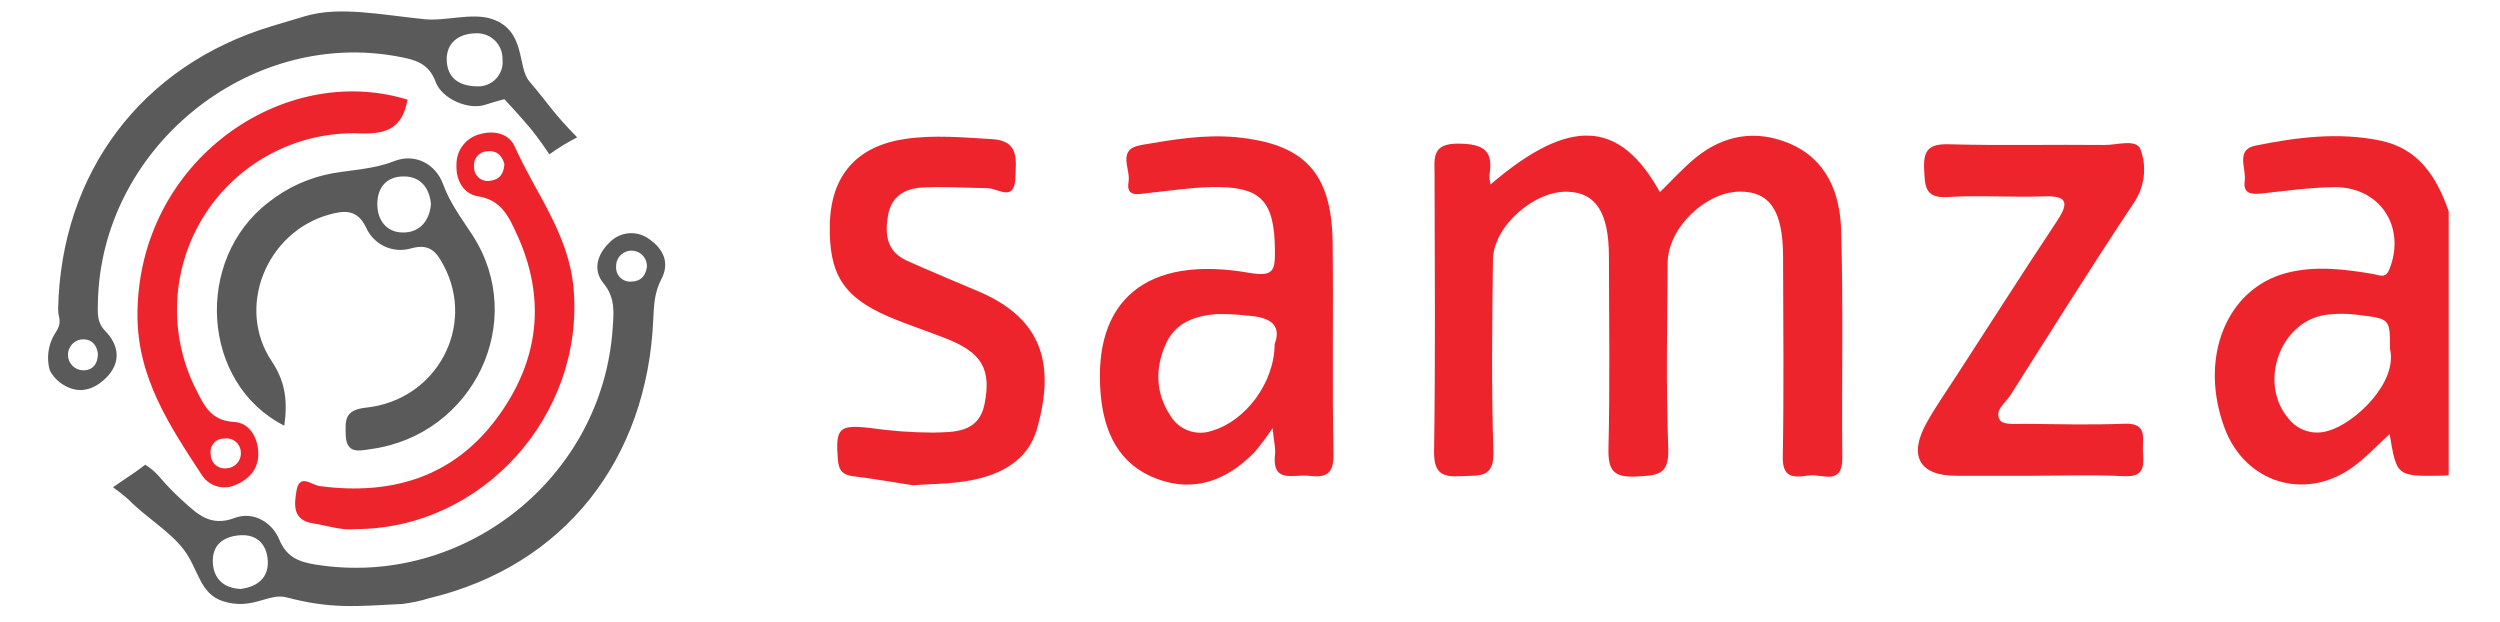
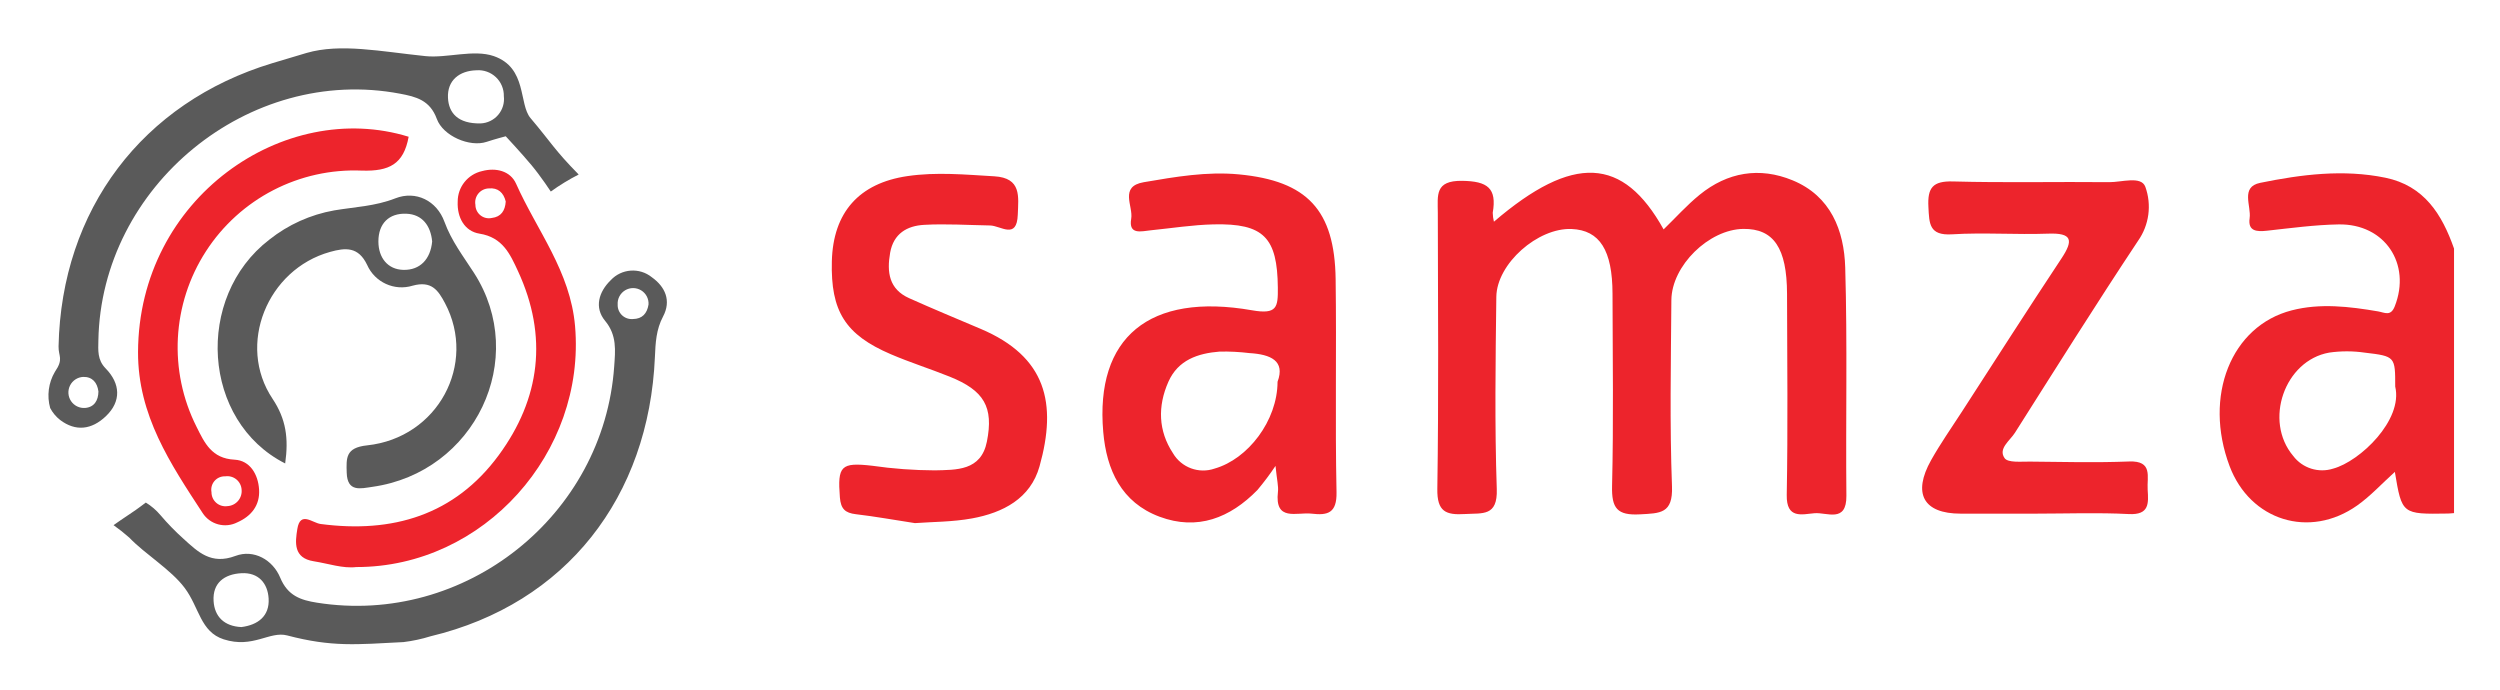
- <svg xmlns="http://www.w3.org/2000/svg" id="Layer_1" data-name="Layer 1" viewBox="-4.16 1.738 506.48 125.84">
+ <svg xmlns="http://www.w3.org/2000/svg" role="img" viewBox="-4.22 -5.72 505.44 139.44">
  <defs>
-     <style>.cls-1{fill:#ed242c;}.cls-2{fill:#5a5a5a;}</style>
+     <style>.cls-1{fill:#ed242c}.cls-2{fill:#5a5a5a}</style>
  </defs>
-   <path class="cls-1" d="M491.926,98.016c-.404.031-.807.082-1.211.089-9.321.154-9.321.153-10.753-8.424-2.613,2.36-4.899,4.873-7.607,6.789-9.659,6.835-21.672,3.049-25.811-7.967-5.301-14.111.274-28.309,12.575-31.478,5.758-1.483,11.644-.774,17.447.213,1.33.226,2.552,1.072,3.376-1.021,3.383-8.591-2.014-16.727-11.349-16.564-4.832.084-9.659.743-14.474,1.273-2.085.23-3.902.123-3.517-2.527.36-2.483-1.92-6.327,2.146-7.153,8.325-1.692,16.78-2.782,25.283-1.036,7.864,1.615,11.47,7.413,13.895,14.331ZM480.034,72.432c.007-6.044.017-6.131-6.139-6.854a25.132,25.132,0,0,0-7.21-.01c-9.049,1.605-13.262,13.809-7.272,20.895a7.344,7.344,0,0,0,8.099,2.553C472.881,87.56,481.656,79.231,480.034,72.432Z" />
-   <path class="cls-2" d="M41.015,123.54c-4.727-1.514-4.928-6.422-7.888-10.383-2.805-3.754-8.003-6.822-11.194-10.171a37.795,37.795,0,0,0-3.198-2.536S21.412,98.58,22.35,97.981c1.044-.667,2.908-2.095,2.908-2.095a12.112,12.112,0,0,1,2.962,2.545,49.61,49.61,0,0,0,4.657,4.779c2.95,2.677,5.596,5.313,10.506,3.464,3.707-1.396,7.555.788,9.046,4.39,1.528,3.691,4.171,4.545,7.426,5.063,29.908,4.759,58.015-17.557,60.103-47.795.217-3.142.588-6.26-1.84-9.184-2.236-2.692-1.272-5.881,1.13-8.212a6.11,6.11,0,0,1,8.32-.602c2.703,1.927,3.971,4.736,2.265,7.941-1.396,2.623-1.524,5.321-1.646,8.173-1.211,28.246-17.886,49.906-45.387,56.481a30.996,30.996,0,0,1-5.44,1.166c-9.553.492-14.449,1.032-23.508-1.343C50.26,121.81,46.944,125.439,41.015,123.54Zm3.567-2.483c3.324-.421,5.717-2.199,5.508-5.767-.179-3.057-2.02-5.313-5.507-5.122-3.466.19-5.849,1.983-5.621,5.64C39.158,118.933,41.102,120.899,44.582,121.057Zm82.314-65.205a3.125,3.125,0,1,0-6.236-.003,2.831,2.831,0,0,0,3.09,2.932C125.646,58.756,126.608,57.647,126.896,55.852Z" />
-   <path class="cls-2" d="M95.624,5.626c6.781,2.367,4.996,9.675,7.42,12.538,4.244,5.011,4.812,6.4,9.729,11.399a43.239,43.239,0,0,0-5.635,3.442s-2.002-3.049-3.87-5.293c-2.015-2.419-5.241-5.88-5.241-5.88s-2.22.579-3.875,1.131c-3.393,1.131-8.791-1.181-10.056-4.638-1.402-3.831-4.245-4.492-7.412-5.095-30.556-5.824-60.465,18.637-61.013,49.891-.035,1.986-.226,3.915,1.459,5.637,3.01,3.076,3.206,6.661.065,9.663-2.911,2.782-6.148,3.12-9.257.769a7.465,7.465,0,0,1-2.015-2.42,9.411,9.411,0,0,1,.96-7.319c1.812-2.639.693-3.099.736-5.148.579-27.584,16.915-49.292,43.215-57.247C52.414,6.578,55.789,5.555,57.755,4.987c6.891-1.994,14.953-.301,24.052.64C86.135,6.074,91.555,4.206,95.624,5.626ZM92.962,19.231a4.931,4.931,0,0,0,4.682-5.502,5.143,5.143,0,0,0-5.53-5.239c-3.437.085-5.944,2.02-5.765,5.592C86.502,17.099,88.343,19.322,92.962,19.231ZM15.68,73.426c-.229-1.81-1.244-2.989-3.071-2.945a3.143,3.143,0,1,0,.391,6.273C14.833,76.603,15.658,75.249,15.68,73.426Z" />
-   <path class="cls-1" d="M297.814,39.103c16.006-13.708,26.132-13.165,34.308,1.557,2.428-2.357,4.688-4.891,7.288-7.005,5.631-4.577,12.092-5.67,18.774-2.926,7.732,3.175,10.437,10.131,10.656,17.654.447,15.369.088,30.759.235,46.139.053,5.548-3.942,3.306-6.435,3.518-2.546.216-5.712,1.223-5.624-3.684.244-13.555.094-27.118.059-40.677-.024-9.256-2.701-13.189-8.821-13.12-6.956.079-14.513,7.431-14.562,14.413-.089,12.547-.351,25.108.124,37.637.21,5.539-2.401,5.433-6.458,5.658-4.623.256-5.766-1.214-5.656-5.73.314-12.945.116-25.902.091-38.855-.017-8.821-2.584-12.857-8.26-13.103-6.808-.296-15.146,6.994-15.23,13.723-.162,12.951-.347,25.915.09,38.852.189,5.589-2.893,4.834-6.387,5.049-3.893.24-5.703-.447-5.633-5.084.281-18.615.137-37.237.097-55.856-.007-3.477-.661-6.51,4.941-6.425,5.121.078,7.025,1.475,6.164,6.455A8.378,8.378,0,0,0,297.814,39.103Z" />
-   <path class="cls-1" d="M253.657,88.473a55.457,55.457,0,0,1-3.662,4.882c-5.526,5.646-12.123,8.251-19.786,5.39-7.713-2.88-10.716-9.451-11.381-17.145-1.649-19.069,9.276-28.234,30.087-24.587,5.077.89,5.252-.636,5.214-4.573-.099-10.119-2.808-13.037-12.998-12.797-4.221.099-8.429.767-12.642,1.192-1.949.197-4.586,1.013-4.005-2.344.436-2.52-2.475-6.519,2.54-7.374,6.364-1.085,12.748-2.2,19.253-1.58,13.778,1.313,19.344,7.188,19.537,21.179.198,14.356-.113,28.72.18,43.073.086,4.218-1.769,4.732-5.031,4.339-2.989-.36-7.522,1.708-6.81-4.432C254.28,92.587,253.956,91.425,253.657,88.473Zm.414-17.009c1.602-4.262-1.429-5.536-5.66-5.795a43.158,43.158,0,0,0-6.041-.307c-4.389.355-8.407,1.672-10.373,6.114-2.18,4.926-2.054,9.901.926,14.428a7.081,7.081,0,0,0,8.446,3.105C248.086,87.083,254.045,79.35,254.07,71.464Z" />
-   <path class="cls-1" d="M407.347,98.127q-7.589.002-15.178.001c-7.498-.003-9.778-4.033-5.959-10.827,1.88-3.345,4.095-6.504,6.184-9.731,6.702-10.355,13.344-20.75,20.161-31.029,2.481-3.741,2.151-5.201-2.702-5.022-6.467.238-12.968-.263-19.419.135-4.654.287-4.599-2.179-4.775-5.545-.203-3.869.868-5.259,4.982-5.145,10.515.293,21.045.032,31.567.145,2.531.027,6.474-1.326,7.311.94a11.936,11.936,0,0,1-1.477,10.919c-8.501,12.804-16.665,25.832-24.895,38.815-1.016,1.603-3.432,3.201-2.083,5.125.677.966,3.355.678,5.131.697,6.678.072,13.364.238,20.032-.023,4.882-.191,3.588,3.113,3.76,5.705.183,2.75.363,5.143-3.822,4.924C419.907,97.883,413.621,98.126,407.347,98.127Z" />
-   <path class="cls-1" d="M180.756,100.042c-4.362-.673-8.135-1.356-11.935-1.802-2.173-.255-3.051-1.073-3.235-3.392-.506-6.376.203-7.128,6.516-6.407a91.266,91.266,0,0,0,12.665.934c4.322-.113,9.352.139,10.538-5.805,1.397-7-.552-10.339-7.515-13.138-3.934-1.581-7.992-2.862-11.887-4.529-9.246-3.956-12.197-8.715-11.943-18.802.249-9.885,5.507-15.787,15.281-17.219,5.856-.858,11.688-.301,17.546.039,5.564.324,4.892,4.102,4.764,7.753-.179,5.128-3.436,2.224-5.608,2.188-4.445-.075-8.904-.372-13.332-.125-3.42.191-6.183,1.745-6.868,5.648-.69,3.929-.225,7.352,3.845,9.177,4.787,2.147,9.635,4.157,14.465,6.206,13.258,5.624,15.471,15.025,11.896,27.788-1.832,6.541-7.41,9.391-13.654,10.533C188.348,99.814,184.263,99.778,180.756,100.042Z" />
-   <path class="cls-2" d="M53.436,87.979c-16.81-8.507-18.361-33.606-3.207-45.246a29.342,29.342,0,0,1,13.124-5.917c4.117-.696,8.256-.828,12.346-2.433,4.157-1.631,8.379.465,9.934,4.727,1.425,3.908,3.813,6.984,5.98,10.347,11.174,17.351.215,40.332-20.549,43.252-2.363.332-5.068,1.13-5.186-2.859-.088-2.987-.244-5.065,4.112-5.527C84.32,82.801,92.269,67.864,85.746,55.566c-1.401-2.641-2.737-4.568-6.537-3.53a7.619,7.619,0,0,1-9.207-4.211c-1.779-3.712-4.375-3.484-7.495-2.613-12.685,3.539-18.917,18.781-11.631,29.684C53.627,79.012,54.148,82.912,53.436,87.979ZM83.153,43.1c-.299-3.197-2-5.483-5.217-5.612-3.511-.14-5.661,1.968-5.653,5.626.007,3.274,1.887,5.649,5.039,5.727C80.695,48.926,82.819,46.692,83.153,43.1Z" />
-   <path class="cls-1" d="M67.805,108.925c-2.688.328-5.602-.697-8.592-1.169-4.139-.653-3.76-3.794-3.321-6.53.59-3.674,3.045-1.229,4.7-1.01,14.54,1.923,27.093-1.78,36-13.879,8.439-11.463,10.004-24.071,3.918-37.231-1.593-3.445-3.094-6.846-7.789-7.59-3.005-.476-4.548-3.262-4.405-6.462a6.296,6.296,0,0,1,4.928-6.183c2.767-.752,5.712-.061,6.878,2.558,4.22,9.475,10.968,17.683,11.922,28.801C114.228,85.682,93.688,108.947,67.805,108.925Zm30.223-73.906c-.433-1.798-1.571-2.825-3.422-2.648a2.825,2.825,0,0,0-2.709,3.316,2.726,2.726,0,0,0,3.316,2.658C97.098,38.124,97.912,36.851,98.027,35.019Z" />
-   <path class="cls-1" d="M78.401,21.929c-1.017,5.585-3.969,6.999-9.417,6.843a35.749,35.749,0,0,0-33.464,51.806c1.62,3.248,3.049,6.402,7.688,6.638,3.105.158,4.767,2.957,4.953,6.046.19,3.164-1.549,5.359-4.388,6.615a5.42,5.42,0,0,1-7.036-1.892c-6.496-9.944-13.097-19.741-13.049-32.536C23.804,34.275,53.276,14.151,78.401,21.929ZM44.626,93.274a2.893,2.893,0,0,0-3.313-2.69,2.705,2.705,0,0,0-2.776,3.208A2.824,2.824,0,0,0,41.771,96.608,3.041,3.041,0,0,0,44.626,93.274Z" />
+   <path d="M491.926 98.016c-.404.03-.807.082-1.211.089-9.322.154-9.322.153-10.753-8.424-2.614 2.36-4.9 4.872-7.608 6.789-9.66 6.834-21.672 3.049-25.81-7.968-5.302-14.111.274-28.31 12.574-31.478 5.758-1.484 11.645-.775 17.448.212 1.33.227 2.552 1.073 3.376-1.02 3.383-8.591-2.013-16.728-11.349-16.565-4.831.085-9.659.743-14.474 1.273-2.085.23-3.901.123-3.517-2.527.36-2.483-1.92-6.327 2.146-7.153 8.325-1.692 16.78-2.782 25.283-1.036 7.864 1.615 11.47 7.414 13.895 14.331zm-11.892-25.584c.007-6.044.017-6.13-6.14-6.854a25.132 25.132 0 0 0-7.21-.01c-9.048 1.605-13.261 13.809-7.272 20.895a7.344 7.344 0 0 0 8.1 2.554c5.37-1.457 14.144-9.786 12.522-16.585z" class="cls-1" />
+   <path d="M41.015 123.54c-4.728-1.514-4.929-6.423-7.888-10.383-2.805-3.754-8.003-6.823-11.195-10.171a37.795 37.795 0 0 0-3.198-2.536s2.678-1.87 3.616-2.47c1.044-.666 2.909-2.095 2.909-2.095a12.112 12.112 0 0 1 2.962 2.545 49.61 49.61 0 0 0 4.656 4.779c2.95 2.677 5.596 5.312 10.506 3.463 3.707-1.395 7.555.789 9.046 4.39 1.527 3.692 4.171 4.546 7.426 5.064 29.908 4.76 58.015-17.557 60.103-47.795.217-3.142.588-6.26-1.84-9.184-2.236-2.692-1.272-5.88 1.13-8.211a6.11 6.11 0 0 1 8.32-.602c2.703 1.927 3.97 4.736 2.265 7.941-1.395 2.624-1.524 5.321-1.646 8.173-1.21 28.246-17.885 49.906-45.386 56.48a30.996 30.996 0 0 1-5.44 1.167c-9.554.492-14.45 1.032-23.509-1.343-3.592-.942-6.908 2.687-12.837.788zm3.567-2.483c3.324-.42 5.717-2.198 5.508-5.767-.18-3.057-2.02-5.313-5.507-5.122-3.466.19-5.85 1.983-5.62 5.64.195 3.125 2.14 5.091 5.619 5.25zm82.314-65.205a3.125 3.125 0 1 0-6.237-.003 2.83 2.83 0 0 0 3.09 2.932c1.897-.025 2.859-1.134 3.147-2.93zM95.624 5.626c6.78 2.367 4.995 9.676 7.42 12.538 4.244 5.011 4.812 6.4 9.73 11.399a43.239 43.239 0 0 0-5.636 3.442s-2.002-3.05-3.87-5.294c-2.015-2.42-5.24-5.88-5.24-5.88s-2.22.579-3.876 1.13c-3.393 1.132-8.79-1.18-10.056-4.637-1.402-3.83-4.245-4.492-7.411-5.096C46.129 7.405 16.219 31.866 15.67 63.12c-.035 1.986-.226 3.915 1.46 5.637 3.01 3.076 3.206 6.662.065 9.663-2.911 2.783-6.148 3.12-9.257.77a7.465 7.465 0 0 1-2.015-2.42 9.41 9.41 0 0 1 .96-7.32c1.812-2.638.693-3.098.736-5.147C8.2 36.718 24.535 15.01 50.836 7.055c1.578-.477 4.953-1.5 6.919-2.068 6.89-1.994 14.952-.302 24.051.64 4.329.447 9.749-1.42 13.818 0zm-2.662 13.605a4.93 4.93 0 0 0 4.683-5.502 5.143 5.143 0 0 0-5.53-5.24c-3.437.085-5.944 2.02-5.764 5.593.15 3.017 1.992 5.24 6.611 5.15zM15.68 73.426c-.229-1.81-1.243-2.988-3.07-2.945a3.143 3.143 0 1 0 .39 6.273c1.833-.15 2.658-1.505 2.68-3.328z" class="cls-2" />
+   <path d="M297.814 39.103c16.006-13.708 26.132-13.165 34.308 1.557 2.428-2.357 4.688-4.89 7.288-7.004 5.631-4.577 12.092-5.67 18.774-2.926 7.732 3.175 10.437 10.13 10.656 17.654.447 15.368.088 30.759.235 46.138.053 5.548-3.942 3.306-6.435 3.518-2.545.216-5.712 1.223-5.624-3.684.244-13.555.094-27.118.06-40.677-.024-9.257-2.702-13.19-8.822-13.12-6.956.078-14.512 7.43-14.562 14.413-.089 12.547-.35 25.107.124 37.637.21 5.539-2.402 5.433-6.459 5.658-4.623.256-5.765-1.214-5.656-5.73.314-12.945.116-25.903.091-38.855-.017-8.821-2.584-12.857-8.26-13.103-6.808-.296-15.146 6.994-15.23 13.723-.161 12.95-.347 25.915.09 38.853.189 5.588-2.893 4.833-6.387 5.049-3.893.24-5.702-.447-5.632-5.084.28-18.614.136-37.236.097-55.855-.007-3.477-.66-6.51 4.94-6.425 5.122.077 7.026 1.475 6.165 6.455a8.378 8.378 0 0 0 .239 1.808zm-44.157 49.37a55.457 55.457 0 0 1-3.662 4.882c-5.526 5.646-12.123 8.251-19.786 5.39-7.713-2.88-10.716-9.452-11.381-17.145-1.65-19.069 9.276-28.234 30.087-24.587 5.077.89 5.251-.636 5.213-4.573-.098-10.12-2.807-13.037-12.998-12.797-4.221.1-8.43.767-12.642 1.192-1.949.197-4.586 1.013-4.005-2.344.436-2.52-2.475-6.519 2.54-7.374 6.364-1.085 12.748-2.2 19.253-1.58 13.778 1.314 19.343 7.188 19.537 21.18.198 14.355-.114 28.72.18 43.072.085 4.218-1.77 4.732-5.032 4.34-2.989-.36-7.522 1.707-6.81-4.433.13-1.109-.195-2.27-.494-5.223zm.413-17.01c1.602-4.261-1.429-5.536-5.66-5.794a43.158 43.158 0 0 0-6.041-.308c-4.39.356-8.407 1.672-10.373 6.114-2.18 4.926-2.054 9.901.926 14.428a7.081 7.081 0 0 0 8.446 3.106c6.718-1.926 12.677-9.66 12.702-17.545zm153.277 26.664q-7.589.002-15.178 0c-7.498-.002-9.778-4.032-5.959-10.826 1.88-3.346 4.095-6.504 6.184-9.731 6.702-10.356 13.344-20.75 20.16-31.03 2.481-3.74 2.152-5.2-2.702-5.022-6.467.238-12.968-.263-19.42.136-4.653.287-4.598-2.18-4.774-5.545-.203-3.87.868-5.26 4.982-5.145 10.515.293 21.045.032 31.567.145 2.531.028 6.474-1.326 7.31.94a11.936 11.936 0 0 1-1.476 10.92c-8.501 12.803-16.665 25.831-24.895 38.814-1.017 1.603-3.433 3.2-2.084 5.125.677.966 3.355.678 5.131.697 6.678.072 13.364.238 20.032-.023 4.882-.192 3.588 3.113 3.76 5.705.183 2.75.363 5.143-3.821 4.924-6.257-.328-12.543-.085-18.817-.084zm-226.591 1.915c-4.362-.672-8.135-1.355-11.935-1.801-2.173-.255-3.051-1.073-3.236-3.392-.506-6.376.203-7.128 6.517-6.407a91.266 91.266 0 0 0 12.665.934c4.322-.114 9.351.139 10.538-5.805 1.397-7-.552-10.339-7.516-13.138-3.933-1.58-7.992-2.862-11.887-4.528-9.245-3.956-12.197-8.716-11.942-18.802.249-9.885 5.506-15.787 15.281-17.22 5.857-.857 11.688-.3 17.546.04 5.564.324 4.891 4.102 4.764 7.754-.179 5.128-3.436 2.224-5.608 2.187-4.445-.075-8.904-.372-13.332-.125-3.42.192-6.182 1.745-6.868 5.648-.69 3.93-.225 7.352 3.845 9.178 4.787 2.146 9.635 4.157 14.465 6.206 13.258 5.624 15.471 15.025 11.896 27.788-1.833 6.54-7.41 9.39-13.655 10.533-3.946.722-8.031.686-11.538.95z" class="cls-1" />
+   <path d="M53.436 87.979c-16.81-8.507-18.36-33.607-3.207-45.247a29.342 29.342 0 0 1 13.124-5.917c4.117-.696 8.256-.828 12.347-2.433 4.156-1.63 8.379.465 9.933 4.728 1.425 3.907 3.814 6.983 5.98 10.347 11.173 17.35.215 40.331-20.55 43.252-2.363.332-5.068 1.13-5.186-2.859-.088-2.987-.244-5.064 4.112-5.527 14.331-1.522 22.28-16.459 15.757-28.757-1.4-2.64-2.737-4.568-6.537-3.53A7.62 7.62 0 0 1 70 47.824c-1.779-3.711-4.375-3.484-7.494-2.613C49.822 48.75 43.59 63.99 50.876 74.895c2.75 4.117 3.272 8.017 2.56 13.084zM83.153 43.1c-.299-3.197-2-5.483-5.216-5.611-3.51-.14-5.661 1.967-5.654 5.625.007 3.274 1.887 5.649 5.04 5.728 3.372.084 5.496-2.15 5.83-5.742z" class="cls-2" />
+   <path d="M67.805 108.925c-2.688.328-5.602-.697-8.592-1.169-4.14-.653-3.76-3.793-3.32-6.53.59-3.674 3.044-1.228 4.7-1.01 14.539 1.924 27.092-1.78 35.999-13.878 8.438-11.463 10.004-24.07 3.918-37.23-1.594-3.445-3.095-6.846-7.789-7.59-3.005-.477-4.548-3.263-4.405-6.463a6.296 6.296 0 0 1 4.928-6.183c2.767-.751 5.712-.06 6.878 2.558 4.22 9.475 10.969 17.683 11.923 28.802 2.183 25.45-18.357 48.715-44.24 48.693zM98.027 35.02c-.433-1.798-1.57-2.825-3.422-2.648a2.825 2.825 0 0 0-2.709 3.316 2.726 2.726 0 0 0 3.317 2.659c1.885-.222 2.7-1.495 2.814-3.327zM78.4 21.93c-1.017 5.585-3.969 6.998-9.417 6.843A35.749 35.749 0 0 0 35.52 80.579c1.62 3.248 3.05 6.402 7.689 6.638 3.105.158 4.767 2.957 4.952 6.046.19 3.164-1.548 5.36-4.388 6.616a5.42 5.42 0 0 1-7.036-1.893c-6.495-9.944-13.096-19.74-13.049-32.536.117-31.175 29.59-51.299 54.714-43.52zM44.627 93.273a2.893 2.893 0 0 0-3.313-2.69 2.705 2.705 0 0 0-2.776 3.209 2.824 2.824 0 0 0 3.234 2.815 3.041 3.041 0 0 0 2.855-3.334z" class="cls-1" />
</svg>
